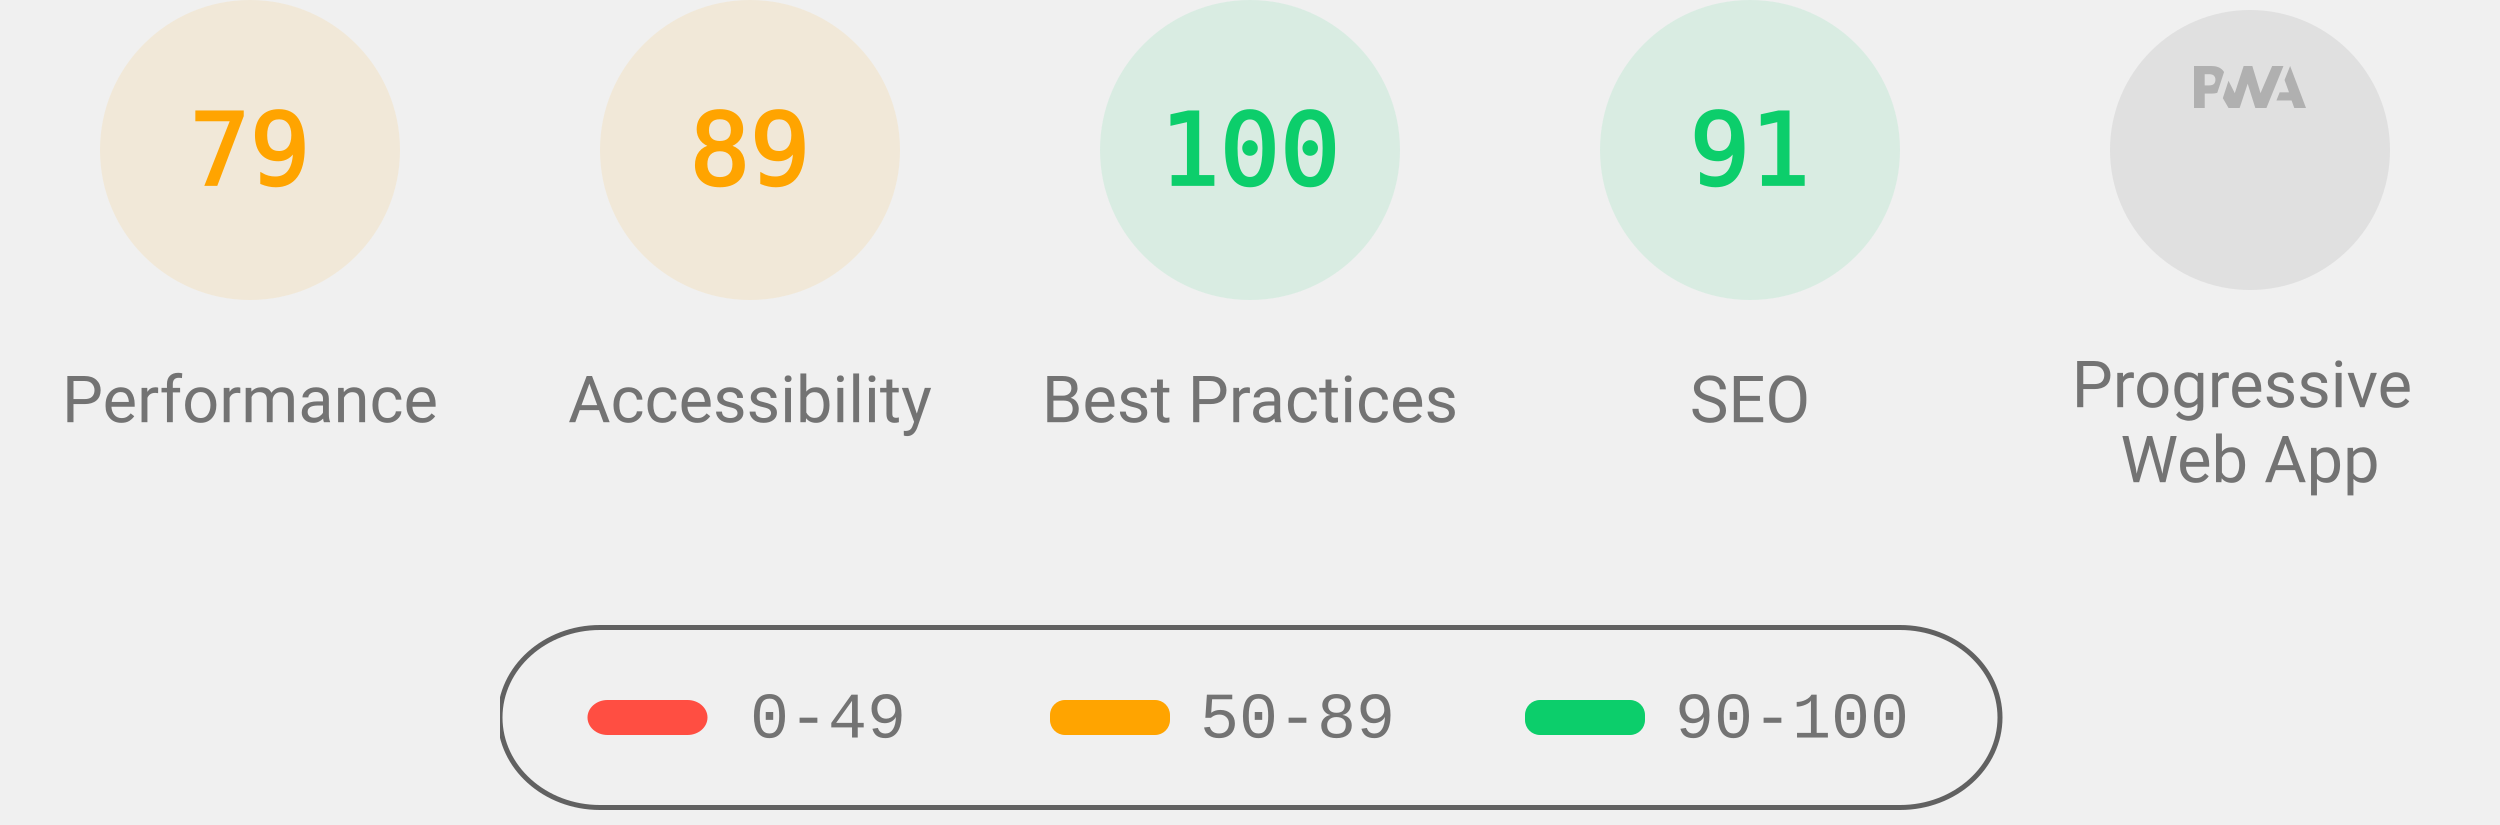
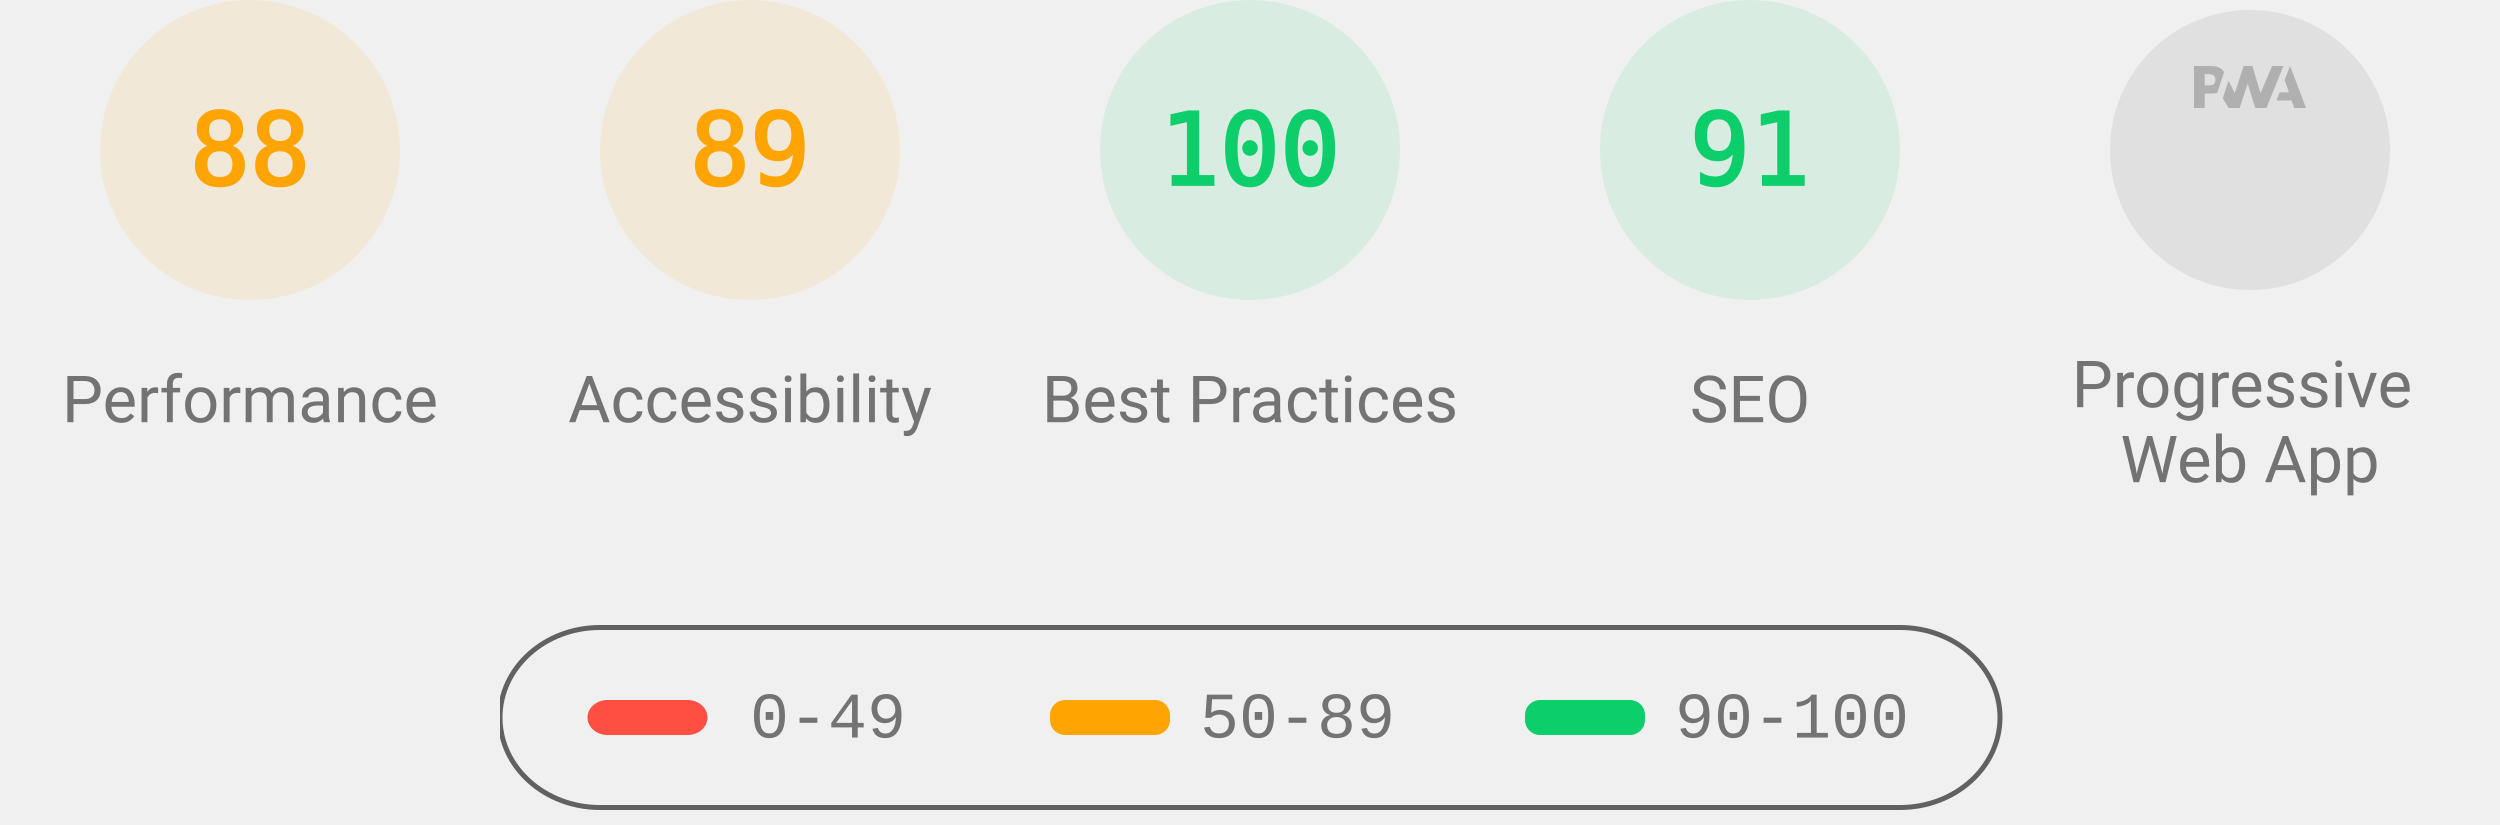
<svg xmlns="http://www.w3.org/2000/svg" class="theme--agnostic" fill="none" width="1000" height="330">
  <style>
			.gauge-base {
				opacity: 0.1
			}

			.gauge-arc {
				fill: none;
				animation-delay: 250ms;
				stroke-linecap: round;
				transform: rotate(-90deg);
				transform-origin: 100px 60px;
				animation: load-gauge 1s ease forwards
			}

			.guage-text {
				font-size: 40px;
				font-family: monospace;
				text-align: center
			}

			.guage-red {
				color: #ff4e42;
				fill: #ff4e42;
				stroke: #ff4e42
			}
			.guage-orange {
				color: #ffa400;
				fill: #ffa400;
				stroke: #ffa400
			}
			.guage-green {
				color: #0cce6b;
				fill: #0cce6b;
				stroke: #0cce6b
			}
			.theme--agnostic .guage-undefined {
				color: #5c5c5c;
				fill: #5c5c5c;
				stroke: #5c5c5c
			}
			.theme--light .guage-undefined {
				color: #1e1e1e;
				fill: #1e1e1e;
				stroke: #1e1e1e
			}
			.theme--dark .guage-undefined {
				color: #f5f5f5;
				fill: #f5f5f5;
				stroke: #f5f5f5
			}

			.guage-title {
				stroke: none;
				font-size: 26px;
				line-height: 26px;
				font-family: Roboto, Halvetica, Arial, sans-serif
			}
			.metric.guage-title {
				font-family: 'Courier New', Courier, monospace
			}
			.theme--agnostic .guage-title {
				color: #737373;
				fill: #737373
			}
			.theme--light .guage-title {
				color: #212121;
				fill: #212121
			}
			.theme--dark .guage-title {
				color: #f5f5f5;
				fill: #f5f5f5
			}

			@keyframes load-gauge {
				from {
					stroke-dasharray: 0 352.858
				}
			}
			.lh-gauge--pwa__disc {
				fill: #e0e0e0
			}
			.lh-gauge--pwa__logo {
				position: relative;
				fill: #b0b0b0
			}
			.lh-gauge--pwa__invisible {
				display: none
			}
			.lh-gauge--pwa__visible {
				display: inline
			}
			.guage-invisible {
				display: none
			}
			.lh-gauge--pwa__logo--primary-color {
				fill: #304ffe
			}
			.theme--agnostic .lh-gauge--pwa__logo--secondary-color {
				fill: #787878
			}
			.theme--light .lh-gauge--pwa__logo--secondary-color {
				fill: #3d3d3d
			}
			.theme--dark .lh-gauge--pwa__logo--secondary-color {
				fill: #d8b6b6
			}
			.theme--light #svg_2 {
				stroke: #00000022
			}
			.theme--agnostic #svg_2 {
				stroke: #616161
			}
			.theme--light #svg_2 {
				stroke: #00000022
			}
			.theme--dark #svg_2 {
				stroke: #f5f5f566
			}
		</style>
  <svg class="guage-div guage-perf guage-orange" viewBox="0 0 200 200" width="200" height="200" x="0" y="0">
    <circle class="gauge-base" r="56" cx="100" cy="60" stroke-width="8" />
-     <circle class="gauge-arc guage-arc-1" r="56" cx="100" cy="60" stroke-width="8" style="stroke-dasharray: 277.968, 351.858;" />
-     <text class="guage-text" x="100px" y="60px" alignment-baseline="central" dominant-baseline="central" text-anchor="middle">79</text>
+     <circle class="gauge-arc guage-arc-1" r="56" cx="100" cy="60" stroke-width="8" style="stroke-dasharray: 309.635, 351.858;" />
+     <text class="guage-text" x="100px" y="60px" alignment-baseline="central" dominant-baseline="central" text-anchor="middle">88</text>
    <text class="guage-title" x="100px" y="160px" alignment-baseline="central" dominant-baseline="central" text-anchor="middle">Performance</text>
  </svg>,<svg class="guage-div guage-perf guage-orange" viewBox="0 0 200 200" width="200" height="200" x="200" y="0">
    <circle class="gauge-base" r="56" cx="100" cy="60" stroke-width="8" />
    <circle class="gauge-arc guage-arc-1" r="56" cx="100" cy="60" stroke-width="8" style="stroke-dasharray: 313.154, 351.858;" />
    <text class="guage-text" x="100px" y="60px" alignment-baseline="central" dominant-baseline="central" text-anchor="middle">89</text>
    <text class="guage-title" x="100px" y="160px" alignment-baseline="central" dominant-baseline="central" text-anchor="middle">Accessibility</text>
  </svg>,<svg class="guage-div guage-perf guage-green" viewBox="0 0 200 200" width="200" height="200" x="400" y="0">
    <circle class="gauge-base" r="56" cx="100" cy="60" stroke-width="8" />
    <circle class="gauge-arc guage-arc-1" r="56" cx="100" cy="60" stroke-width="8" style="stroke-dasharray: 351.858, 351.858;" />
    <text class="guage-text" x="100px" y="60px" alignment-baseline="central" dominant-baseline="central" text-anchor="middle">100</text>
    <text class="guage-title" x="100px" y="160px" alignment-baseline="central" dominant-baseline="central" text-anchor="middle">Best Practices</text>
  </svg>,<svg class="guage-div guage-perf guage-green" viewBox="0 0 200 200" width="200" height="200" x="600" y="0">
    <circle class="gauge-base" r="56" cx="100" cy="60" stroke-width="8" />
    <circle class="gauge-arc guage-arc-1" r="56" cx="100" cy="60" stroke-width="8" style="stroke-dasharray: 320.191, 351.858;" />
    <text class="guage-text" x="100px" y="60px" alignment-baseline="central" dominant-baseline="central" text-anchor="middle">91</text>
    <text class="guage-title" x="100px" y="160px" alignment-baseline="central" dominant-baseline="central" text-anchor="middle">SEO</text>
  </svg>,<svg class="guage-div guage-pwa" viewBox="0 0 200 200" width="200" height="200" x="800" y="0">
    <svg viewBox="0 0 60 60" width="112" height="112" x="44" y="4">
      <defs>
        <linearGradient id="lh-gauge--pwa__check-circle__gradient-0" x1="50%" y1="0%" x2="50%" y2="100%">
          <stop stop-color="#00C852" offset="0%" />
          <stop stop-color="#009688" offset="100%" />
        </linearGradient>
        <linearGradient id="lh-gauge--pwa__installable__shadow-gradient-0" x1="76.056%" x2="24.111%" y1="82.995%" y2="24.735%">
          <stop stop-color="#A5D6A7" offset="0%" />
          <stop stop-color="#80CBC4" offset="100%" />
        </linearGradient>
        <linearGradient id="lh-gauge--pwa__fast-reliable__shadow-gradient-0" x1="76.056%" y1="82.995%" x2="25.678%" y2="26.493%">
          <stop stop-color="#64B5F6" offset="0%" />
          <stop stop-color="#2979FF" offset="100%" />
        </linearGradient>
        <g id="lh-gauge--pwa__fast-reliable-badge-0">
          <circle fill="#FFFFFF" cx="10" cy="10" r="10" />
          <path fill="#304FFE" d="M10 3.58l5.25 2.34v3.5c0 3.23-2.24 6.26-5.25 7-3.01-.74-5.25-3.77-5.25-7v-3.5L10 3.58zm-.47 10.74l2.76-4.83.03-.07c.04-.08 0-.24-.22-.24h-1.64l.47-3.26h-.47l-2.7 4.77c-.02.01.05-.1-.04.05-.09.16-.1.31.18.31h1.63l-.47 3.27h.47z" />
        </g>
        <g id="lh-gauge--pwa__installable-badge-0">
          <circle fill="#FFFFFF" cx="10" cy="10" r="10" />
          <path fill="#009688" d="M10 4.167A5.835 5.835 0 0 0 4.167 10 5.835 5.835 0 0 0 10 15.833 5.835 5.835 0 0 0 15.833 10 5.835 5.835 0 0 0 10 4.167zm2.917 6.416h-2.334v2.334H9.417v-2.334H7.083V9.417h2.334V7.083h1.166v2.334h2.334v1.166z" />
        </g>
      </defs>
      <g stroke="none" fill-rule="nonzero">
        <circle class="lh-gauge--pwa__disc" cx="30" cy="30" r="30" />
        <g class="lh-gauge--pwa__logo">
          <path d="M35.66 19.39l.7-1.75h2L37.4 15 38.6 12l3.4 9h-2.51l-.58-1.61z" />
          <path d="M33.52 21l3.65-9h-2.42l-2.5 5.82L30.5 12h-1.86l-1.9 5.82-1.35-2.65-1.21 3.72L25.4 21h2.38l1.72-5.2 1.64 5.2z" />
          <path fill-rule="nonzero" d="M20.3 17.91h1.48c.45 0 .85-.05 1.2-.15l.39-1.18 1.07-3.3a2.64 2.64 0 0 0-.28-.37c-.55-.6-1.36-.91-2.42-.91H18v9h2.3V17.9zm1.96-3.84c.22.22.33.5.33.87 0 .36-.1.65-.29.87-.2.23-.59.35-1.15.35h-.86v-2.41h.87c.52 0 .89.1 1.1.32z" />
        </g>
        <rect class="lh-gauge--pwa__component lh-gauge--pwa__na-line lh-gauge--pwa__invisible" fill="#FFFFFF" x="20" y="32" width="20" height="4" rx="2" />
        <g class="lh-gauge--pwa__component lh-gauge--pwa__fast-reliable-badge lh-gauge--pwa__invisible" transform="translate(20, 29)">
          <path fill="url(#lh-gauge--pwa__fast-reliable__shadow-gradient-0)" d="M33.63 19.49A30 30 0 0 1 16.2 30.36L3 17.14 17.14 3l16.49 16.49z" />
          <use href="#lh-gauge--pwa__fast-reliable-badge-0" />
        </g>
        <g class="lh-gauge--pwa__component lh-gauge--pwa__installable-badge lh-gauge--pwa__invisible" transform="translate(20, 29)">
          <path fill="url(#lh-gauge--pwa__installable__shadow-gradient-0)" d="M33.629 19.487c-4.272 5.453-10.391 9.39-17.415 10.869L3 17.142 17.142 3 33.63 19.487z" />
          <use href="#lh-gauge--pwa__installable-badge-0" />
        </g>
        <g class="lh-gauge--pwa__component lh-gauge--pwa__fast-reliable-installable-badges lh-gauge--pwa__invisible">
          <g transform="translate(8, 29)">
            <path fill="url(#lh-gauge--pwa__fast-reliable__shadow-gradient-0)" d="M16.321 30.463L3 17.143 17.142 3l22.365 22.365A29.864 29.864 0 0 1 22 31c-1.942 0-3.84-.184-5.679-.537z" />
            <use href="#lh-gauge--pwa__fast-reliable-badge-0" />
          </g>
          <g transform="translate(32, 29)">
            <path fill="url(#lh-gauge--pwa__installable__shadow-gradient-0)" d="M25.982 11.84a30.107 30.107 0 0 1-13.08 15.203L3 17.143 17.142 3l8.84 8.84z" />
            <use href="#lh-gauge--pwa__installable-badge-0" />
          </g>
        </g>
        <g class="lh-gauge--pwa__component lh-gauge--pwa__check-circle lh-gauge--pwa__invisible" transform="translate(18, 28)">
          <circle fill="#FFFFFF" cx="12" cy="12" r="12" />
          <path fill="url(#lh-gauge--pwa__check-circle__gradient-0)" d="M12 2a10 10 0 1 0 0 20 10 10 0 0 0 0-20zm-2 15l-5-5 1.41-1.41L10 14.17l7.59-7.59L19 8l-9 9z" />
        </g>
      </g>
    </svg>
    <text class="guage-title" y="160px" alignment-baseline="central" dominant-baseline="central" text-anchor="middle">
      <tspan x="100px" dy="-6px">Progressive</tspan>
      <tspan x="100px" dy="30px">Web App</tspan>
    </text>
  </svg>
  <svg width="604" height="76" x="200" y="250">
    <g>
      <rect fill="none" id="canvas_background" height="80" width="604" y="-1" x="-1" />
      <g display="none" overflow="visible" y="0" x="0" height="100%" width="100%" id="canvasGrid">
        <rect fill="url(#gridpattern)" stroke-width="0" y="0" x="0" height="100%" width="100%" />
      </g>
    </g>
    <g>
      <rect fill-opacity="0" stroke-width="2" rx="40" id="svg_2" height="72" width="600" y="1" x="0" fill="#000000" />
      <rect stroke="#000" rx="8" id="svg_3" height="14" width="48" y="30" x="35" stroke-opacity="null" stroke-width="0" fill="#ff4e42" />
      <rect stroke="#000" rx="6" id="svg_4" height="14" width="48" y="30" x="220" stroke-opacity="null" stroke-width="0" fill="#ffa400" />
      <rect stroke="#000" rx="6" id="svg_5" height="14" width="48" y="30" x="410" stroke-opacity="null" stroke-width="0" fill="#0cce6b" />
      <text class="metric guage-title" xml:space="preserve" text-anchor="start" font-size="26" id="svg_6" y="45" x="100" stroke-opacity="null" stroke-width="0" stroke="#000">0-49</text>
      <text class="metric guage-title" xml:space="preserve" text-anchor="start" font-size="26" id="svg_7" y="45" x="280" stroke-opacity="null" stroke-width="0" stroke="#000">50-89</text>
      <text class="metric guage-title" xml:space="preserve" text-anchor="start" font-size="26" id="svg_8" y="45" x="470" stroke-opacity="null" stroke-width="0" stroke="#000">90-100</text>
    </g>
  </svg>
</svg>
